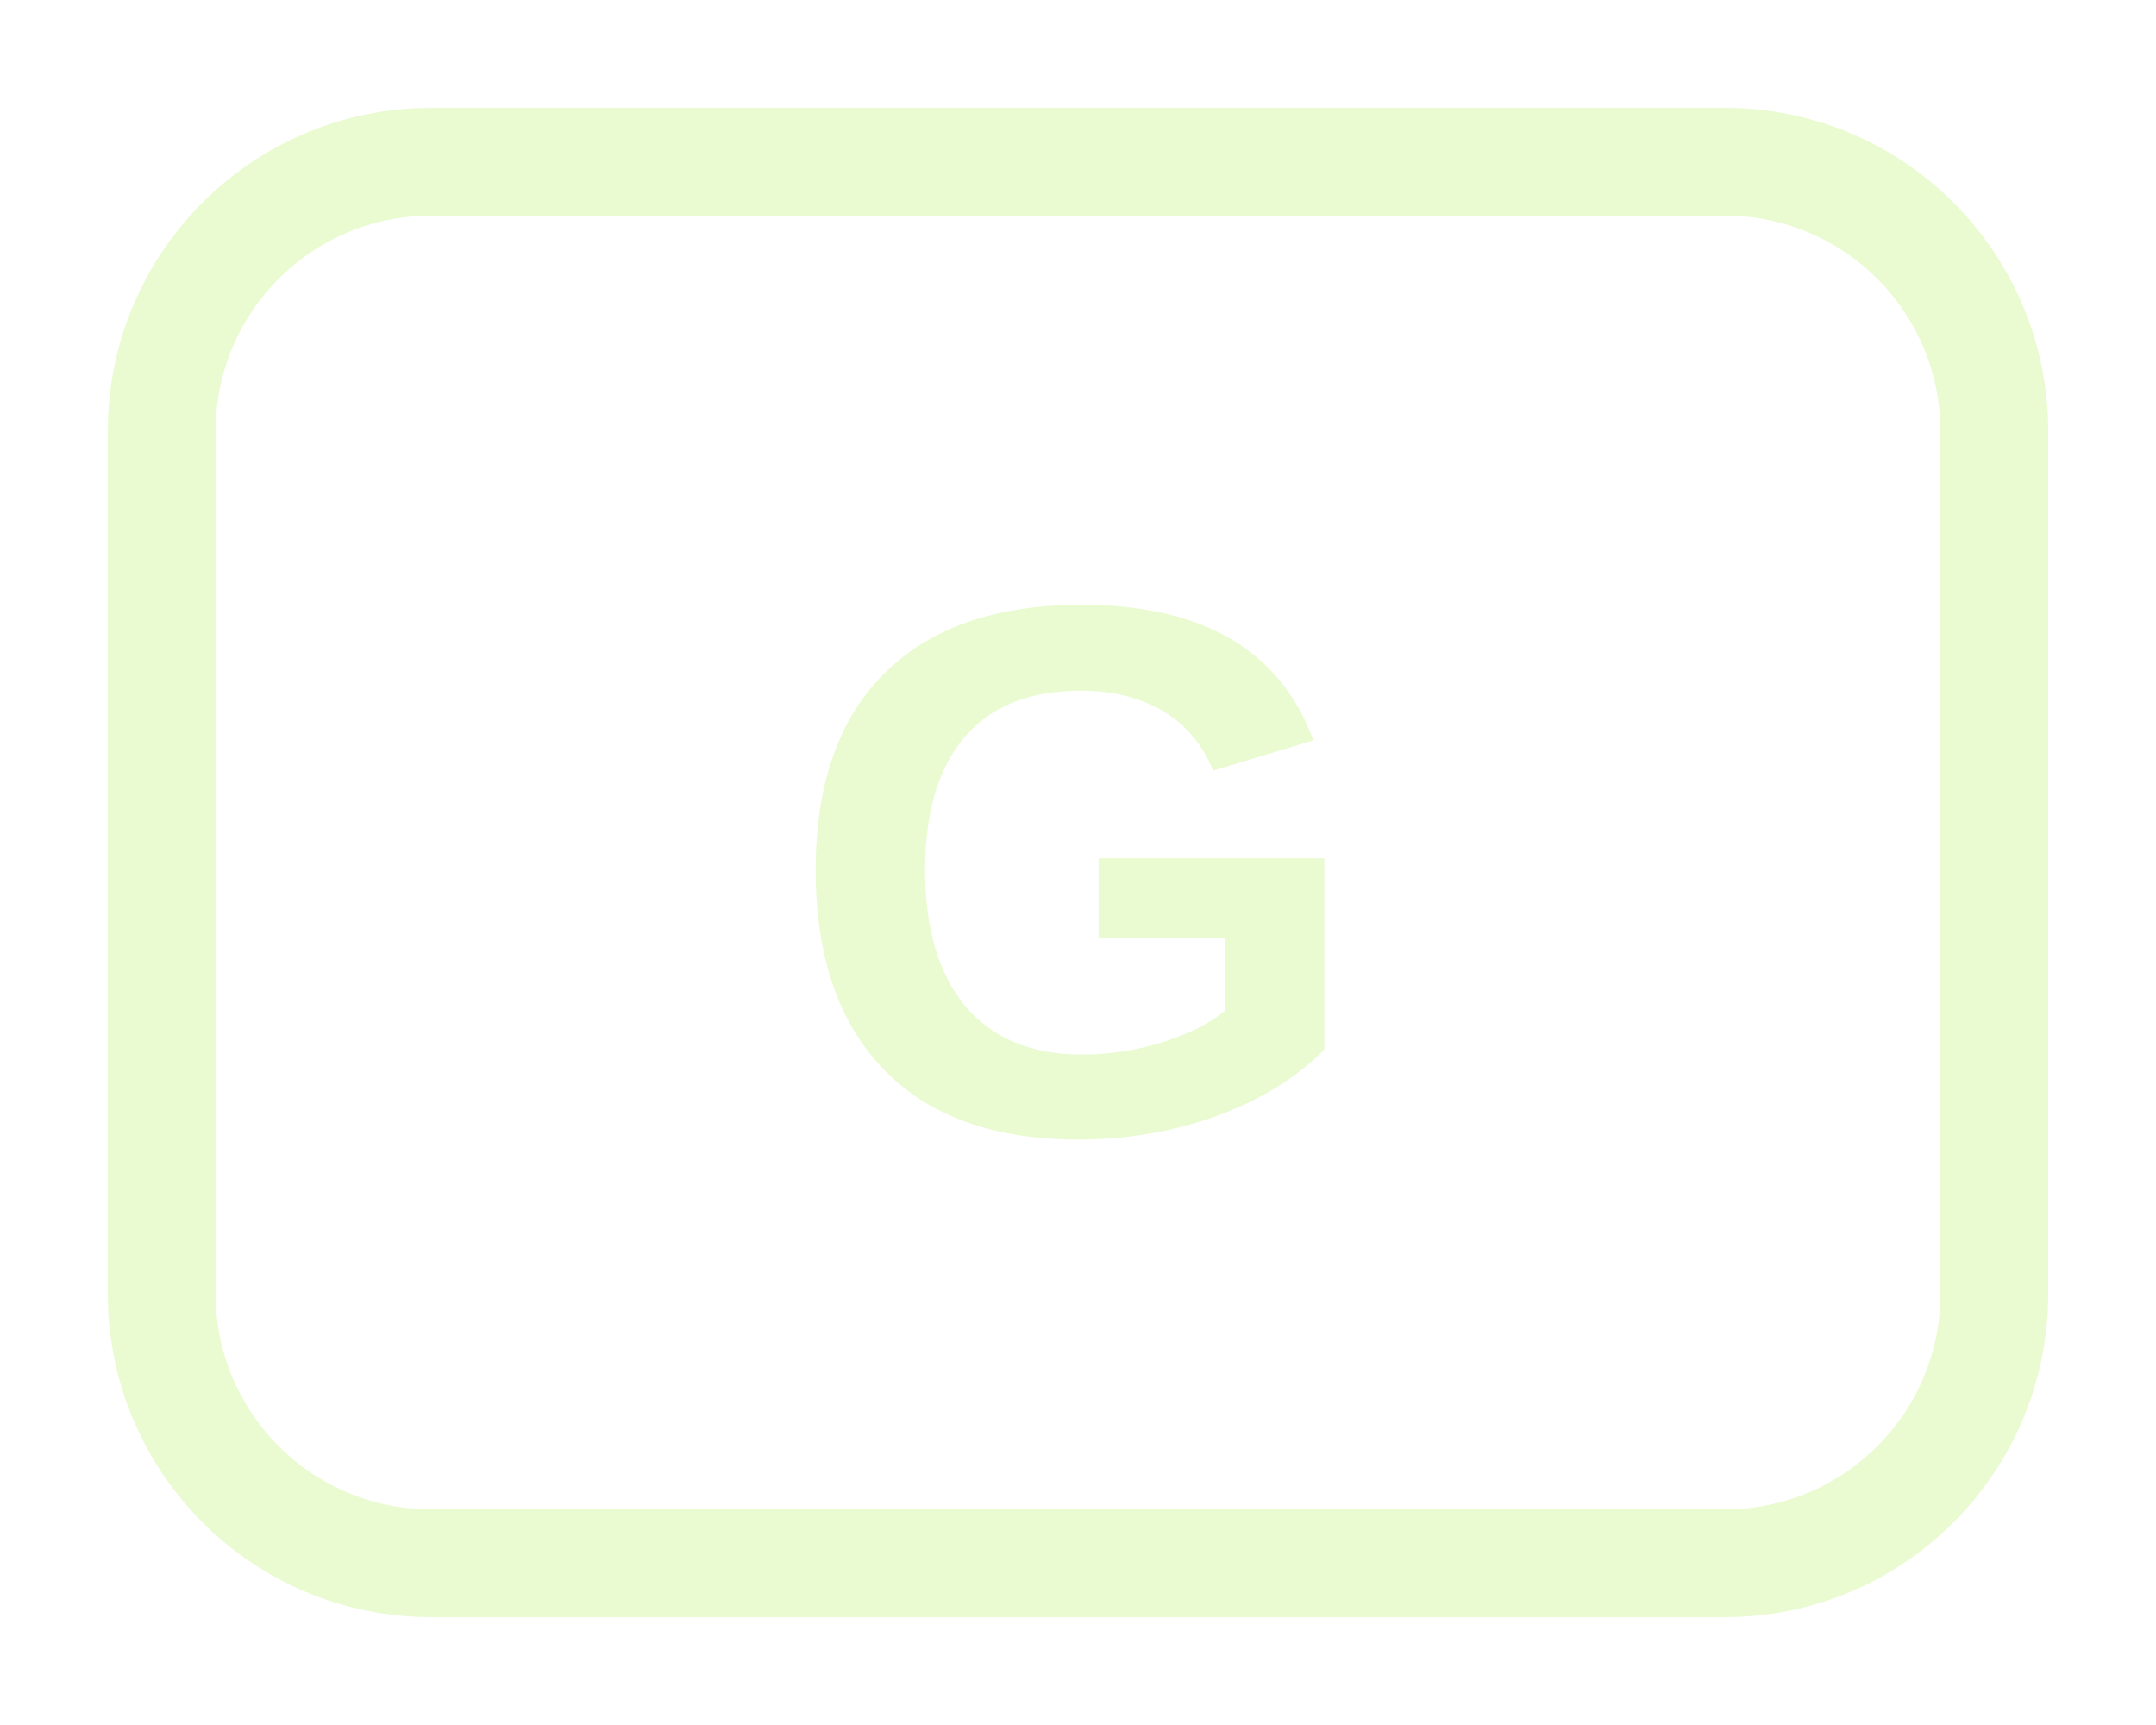
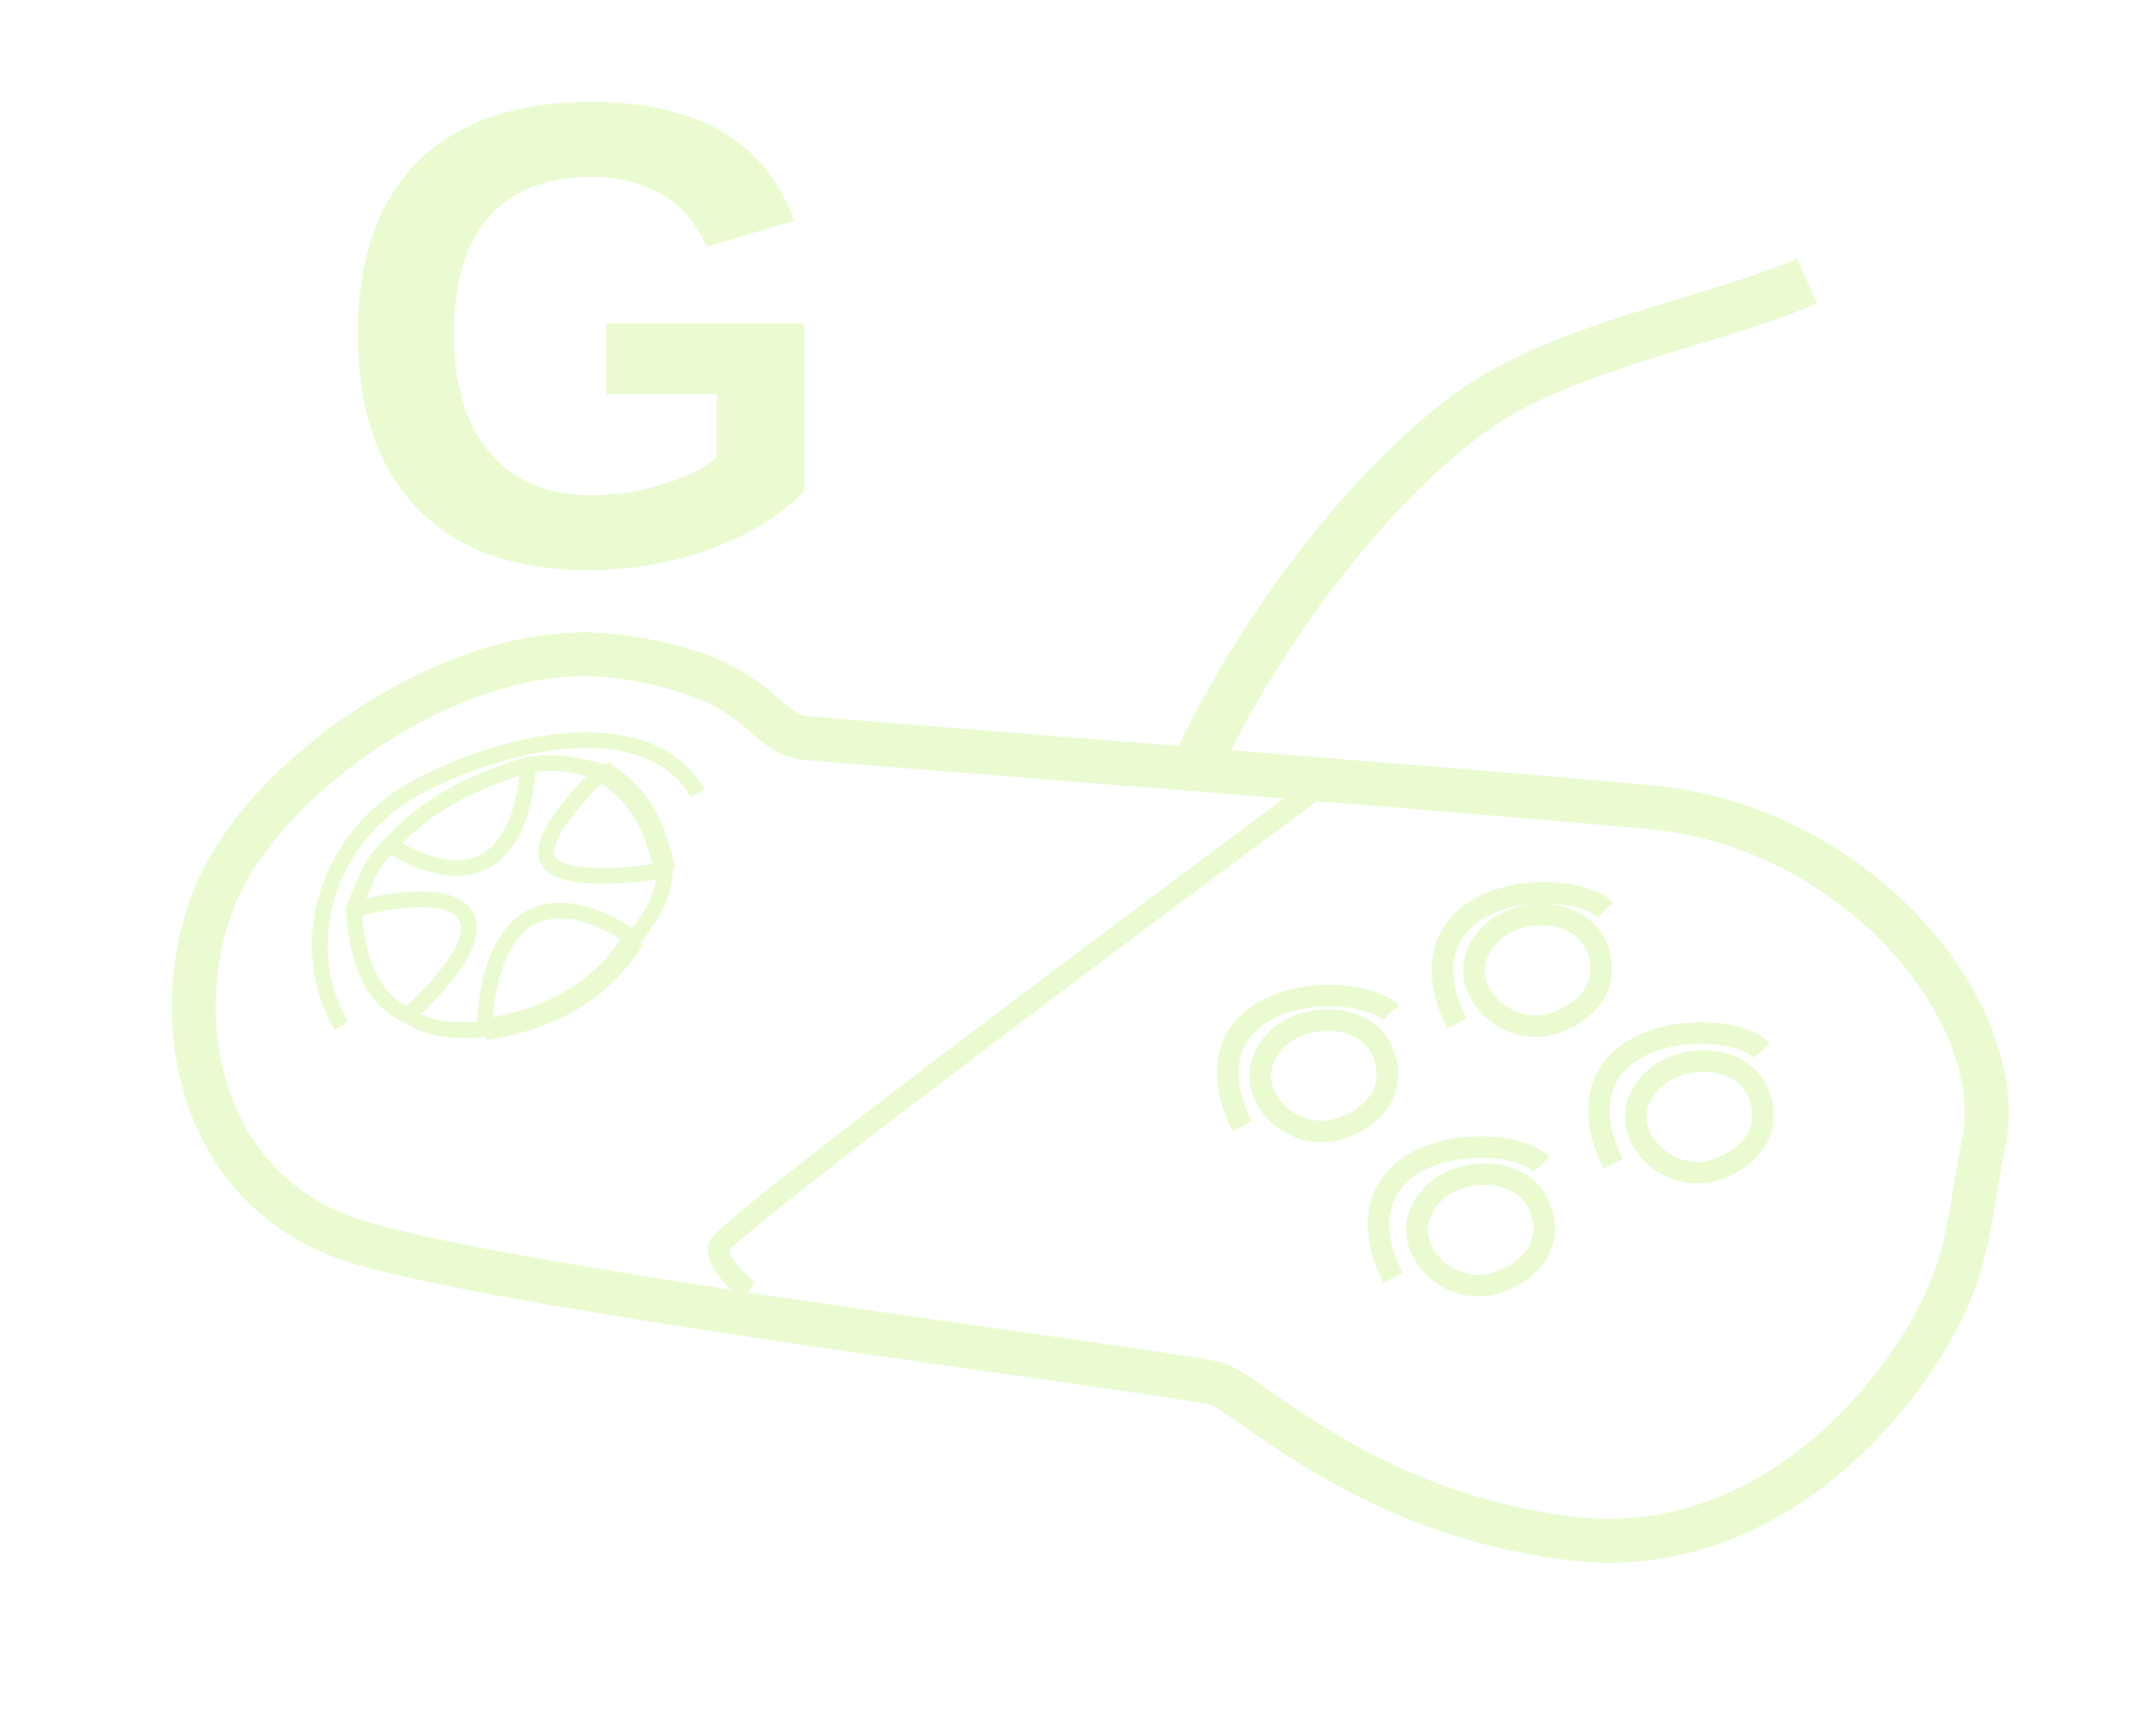
- <svg xmlns="http://www.w3.org/2000/svg" viewBox="0 0 40 32">
-   <rect x="3" y="3" width="34" height="26" rx="5" fill="none" stroke="#eafbd2" stroke-width="2" />
-   <text x="20" y="21" text-anchor="middle" fill="#eafbd2" font-size="14" font-family="Arial, Helvetica, sans-serif" font-weight="800">G</text>
+ <svg xmlns="http://www.w3.org/2000/svg" viewBox="0 0 40 32" version="1.1" id="svg1">
+   <defs id="defs1" />
+   <g id="g1" transform="matrix(2.016828,-0.7267485,0.7267485,2.016828,-54.0892,-65.52759)">
+     <g id="g2">
+       <path style="fill:none;fill-opacity:1;stroke:#eafbd2;stroke-width:0.38;stroke-linejoin:round;stroke-dasharray:none;stroke-opacity:1;paint-order:fill markers stroke" d="m 17.793,45.692 c 0.551,0.257 4.989,2.255 6.642,3.027 1.653,0.771 2.34,2.759 1.728,3.733 -0.167,0.267 -0.339,0.63 -0.547,0.912 -0.545,0.74 -2.302,1.91 -3.954,1.084 -1.653,-0.826 -2.222,-2.181 -2.461,-2.318 -0.955,-0.551 -5.27,-2.732 -6.519,-3.631 -1.249,-0.9 -0.918,-2.516 -0.129,-3.324 0.79,-0.808 2.736,-1.322 3.912,-0.716 1.175,0.606 0.932,1.065 1.328,1.234 z" id="path300-1" />
+       <path style="fill:none;fill-opacity:1;stroke:#eafbd2;stroke-width:0.136;stroke-linejoin:round;stroke-dasharray:none;stroke-opacity:1;paint-order:fill markers stroke" d="m 14.073,45.332 c 0,0 0.338,0.487 0.74,0.409 0.403,-0.078 0.617,-0.656 0.617,-0.656 0.28,0.055 0.42,0.169 0.584,0.273 0,0 -0.792,0.338 -0.695,0.591 0.097,0.253 0.915,0.396 0.915,0.396 -0.066,0.184 -0.233,0.335 -0.454,0.467 0,0 -0.344,-0.545 -0.786,-0.474 -0.442,0.071 -0.695,0.773 -0.695,0.773 -0.237,-0.064 -0.451,-0.154 -0.584,-0.338 0,0 0.831,-0.318 0.766,-0.643 -0.065,-0.325 -0.896,-0.377 -0.896,-0.377 0.138,-0.153 0.251,-0.318 0.487,-0.422 z" id="path301-8" />
+       <path style="fill:none;fill-opacity:1;stroke:#eafbd2;stroke-width:0.136;stroke-linejoin:round;stroke-dasharray:none;stroke-opacity:1;paint-order:fill markers stroke" d="m 14.073,45.332 c 0.429,-0.23 0.876,-0.273 1.357,-0.247" id="path302-2" />
+       <path style="fill:none;fill-opacity:1;stroke:#eafbd2;stroke-width:0.187;stroke-linejoin:round;stroke-dasharray:none;stroke-opacity:1;paint-order:fill markers stroke" d="m 16.014,45.358 c 0.268,0.329 0.26,0.658 0.221,0.987" id="path303-6" />
+       <path style="fill:none;fill-opacity:1;stroke:#eafbd2;stroke-width:0.187;stroke-linejoin:round;stroke-dasharray:none;stroke-opacity:1;paint-order:fill markers stroke" d="m 15.781,46.813 c -0.399,0.315 -0.891,0.417 -1.48,0.299" id="path304-6" />
+       <path style="fill:none;fill-opacity:1;stroke:#eafbd2;stroke-width:0.136;stroke-linejoin:round;stroke-dasharray:none;stroke-opacity:1;paint-order:fill markers stroke" d="m 13.716,46.774 c -0.234,-0.222 -0.26,-0.572 -0.13,-1.019" id="path305-0" />
+       <path style="fill:none;fill-opacity:1;stroke:#eafbd2;stroke-width:0.136;stroke-linejoin:round;stroke-dasharray:none;stroke-opacity:1;paint-order:fill markers stroke" d="m 13.145,46.663 c -0.149,-0.753 0.403,-1.604 1.357,-1.727 0.954,-0.123 2.084,0.097 2.227,0.877" id="path306-3" />
+       <path style="fill:none;fill-opacity:1;stroke:#eafbd2;stroke-width:0.187;stroke-linejoin:round;stroke-dasharray:none;stroke-opacity:1;paint-order:fill markers stroke" d="m 15.683,50.014 c 0,0 -0.195,-0.305 -0.11,-0.448 0.084,-0.143 6.305,-2.009 6.305,-2.009" id="path307-8" />
+       <path style="fill:none;fill-opacity:1;stroke:#eafbd2;stroke-width:0.187;stroke-linejoin:round;stroke-dasharray:none;stroke-opacity:1;paint-order:fill markers stroke" d="m 20.981,49.468 c 0.299,0.013 0.597,0.214 0.565,0.539 -0.032,0.325 -0.325,0.435 -0.584,0.422 -0.277,-0.014 -0.506,-0.259 -0.506,-0.532 0,-0.266 0.259,-0.44 0.526,-0.429 z" id="path308-0" />
+       <path style="fill:none;fill-opacity:1;stroke:#eafbd2;stroke-width:0.187;stroke-linejoin:round;stroke-dasharray:none;stroke-opacity:1;paint-order:fill markers stroke" d="m 23.031,49.237 c 0.299,0.013 0.597,0.214 0.565,0.539 -0.032,0.325 -0.325,0.435 -0.584,0.422 -0.277,-0.014 -0.506,-0.259 -0.506,-0.532 0,-0.266 0.259,-0.44 0.526,-0.429 z" id="path308-7-1" />
+       <path style="fill:none;fill-opacity:1;stroke:#eafbd2;stroke-width:0.187;stroke-linejoin:round;stroke-dasharray:none;stroke-opacity:1;paint-order:fill markers stroke" d="m 23.918,50.904 c 0.299,0.013 0.597,0.214 0.565,0.539 -0.032,0.325 -0.325,0.435 -0.584,0.422 -0.277,-0.014 -0.506,-0.259 -0.506,-0.532 0,-0.266 0.259,-0.44 0.526,-0.429 z" id="path308-6-2" />
+       <path style="fill:none;fill-opacity:1;stroke:#eafbd2;stroke-width:0.187;stroke-linejoin:round;stroke-dasharray:none;stroke-opacity:1;paint-order:fill markers stroke" d="m 21.805,51.182 c 0.299,0.013 0.597,0.214 0.565,0.539 -0.032,0.325 -0.325,0.435 -0.584,0.422 -0.277,-0.014 -0.506,-0.259 -0.506,-0.532 0,-0.266 0.259,-0.44 0.526,-0.429 z" id="path308-1-5" />
+       <path style="fill:none;fill-opacity:1;stroke:#eafbd2;stroke-width:0.187;stroke-linejoin:round;stroke-dasharray:none;stroke-opacity:1;paint-order:fill markers stroke" d="m 20.184,50.123 c -0.046,-0.331 0.037,-0.762 0.477,-0.863 0.441,-0.101 0.982,0.174 1.065,0.376" id="path309-0" />
+       <path style="fill:none;fill-opacity:1;stroke:#eafbd2;stroke-width:0.187;stroke-linejoin:round;stroke-dasharray:none;stroke-opacity:1;paint-order:fill markers stroke" d="m 22.234,49.916 c -0.046,-0.331 0.037,-0.762 0.477,-0.863 0.441,-0.101 0.982,0.174 1.065,0.376" id="path309-4-9" />
+       <path style="fill:none;fill-opacity:1;stroke:#eafbd2;stroke-width:0.187;stroke-linejoin:round;stroke-dasharray:none;stroke-opacity:1;paint-order:fill markers stroke" d="m 23.096,51.517 c -0.046,-0.331 0.037,-0.762 0.477,-0.863 0.441,-0.101 0.982,0.174 1.065,0.376" id="path309-7-4" />
+       <path style="fill:none;fill-opacity:1;stroke:#eafbd2;stroke-width:0.187;stroke-linejoin:round;stroke-dasharray:none;stroke-opacity:1;paint-order:fill markers stroke" d="m 20.968,51.799 c -0.046,-0.331 0.037,-0.762 0.477,-0.863 0.441,-0.101 0.982,0.174 1.065,0.376" id="path309-3-7" />
+       <path style="fill:none;fill-opacity:1;stroke:#eafbd2;stroke-width:0.424;stroke-linejoin:round;stroke-dasharray:none;stroke-opacity:1;paint-order:fill markers stroke" d="m 20.891,47.029 c 1.175,-1.157 2.626,-1.947 3.526,-2.112 0.9,-0.165 2.075,0.037 2.846,-0.018" id="path310-8" />
+     </g>
+   </g>
+   <text x="10.91" y="10.452" text-anchor="middle" fill="#eafbd2" font-size="12.267px" font-family="Arial, Helvetica, sans-serif" font-weight="800" id="text1" style="fill:#eafbd2;fill-opacity:1;stroke-width:0.876">G</text>
</svg>
